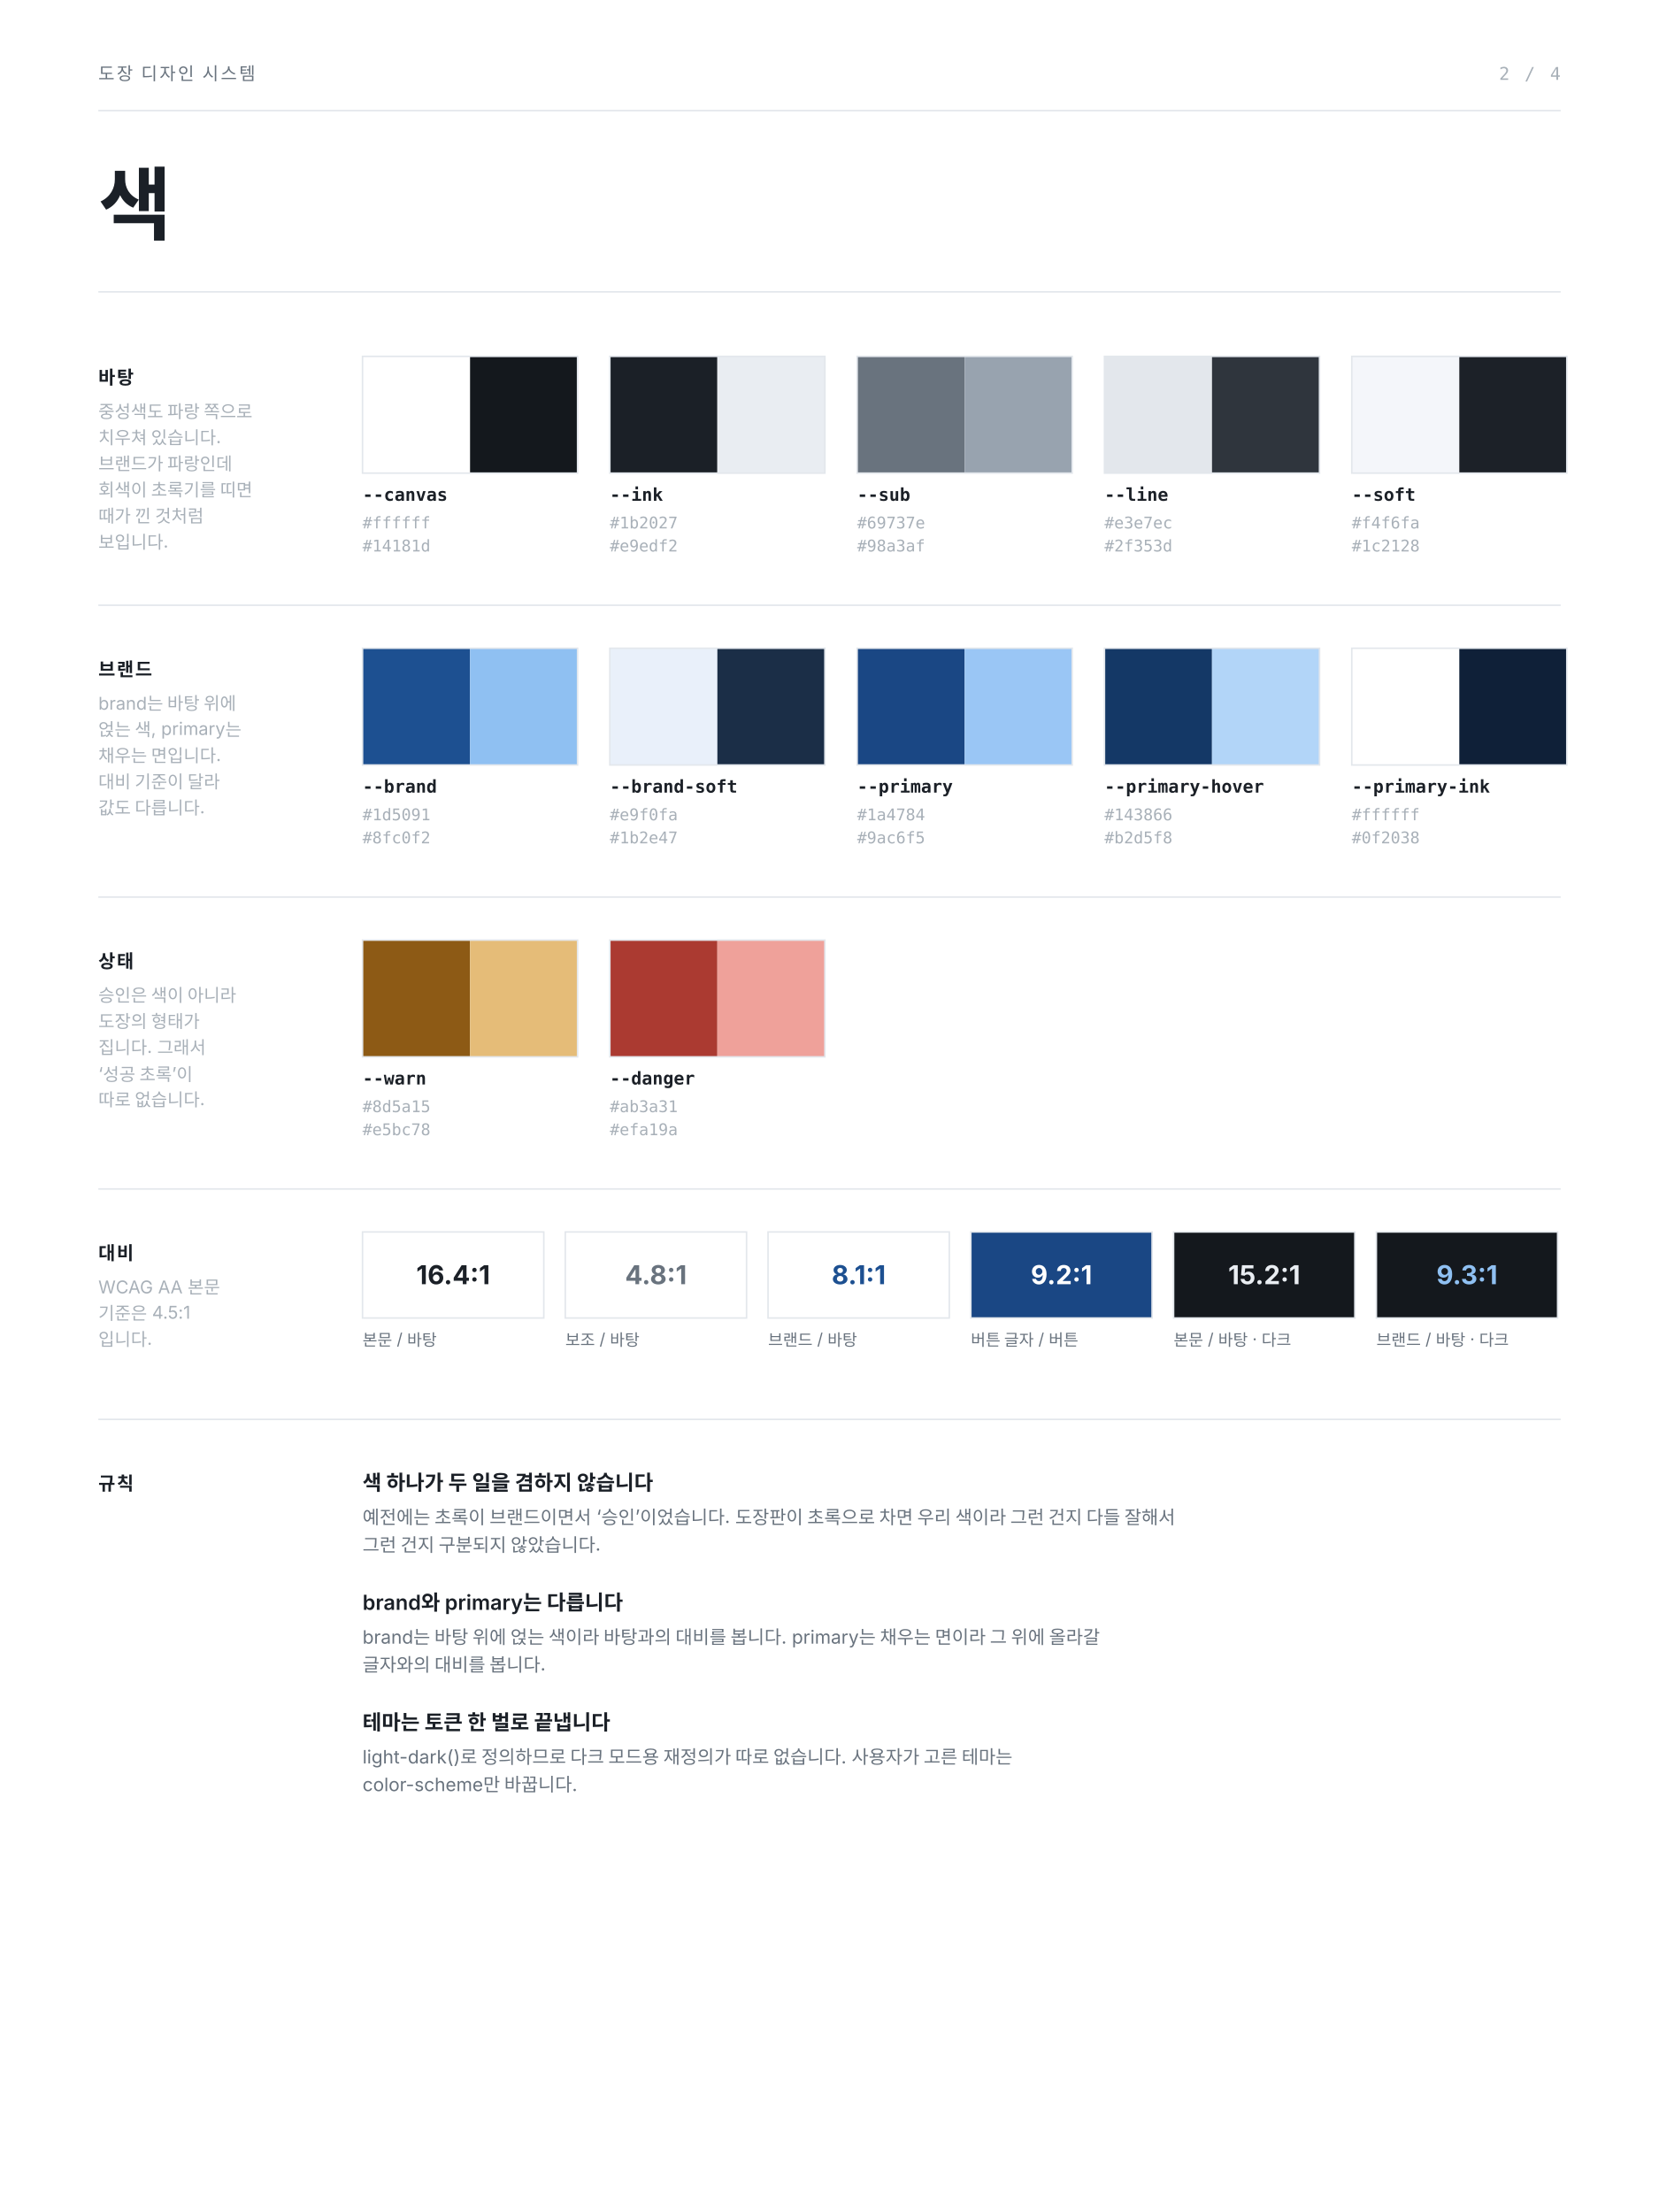
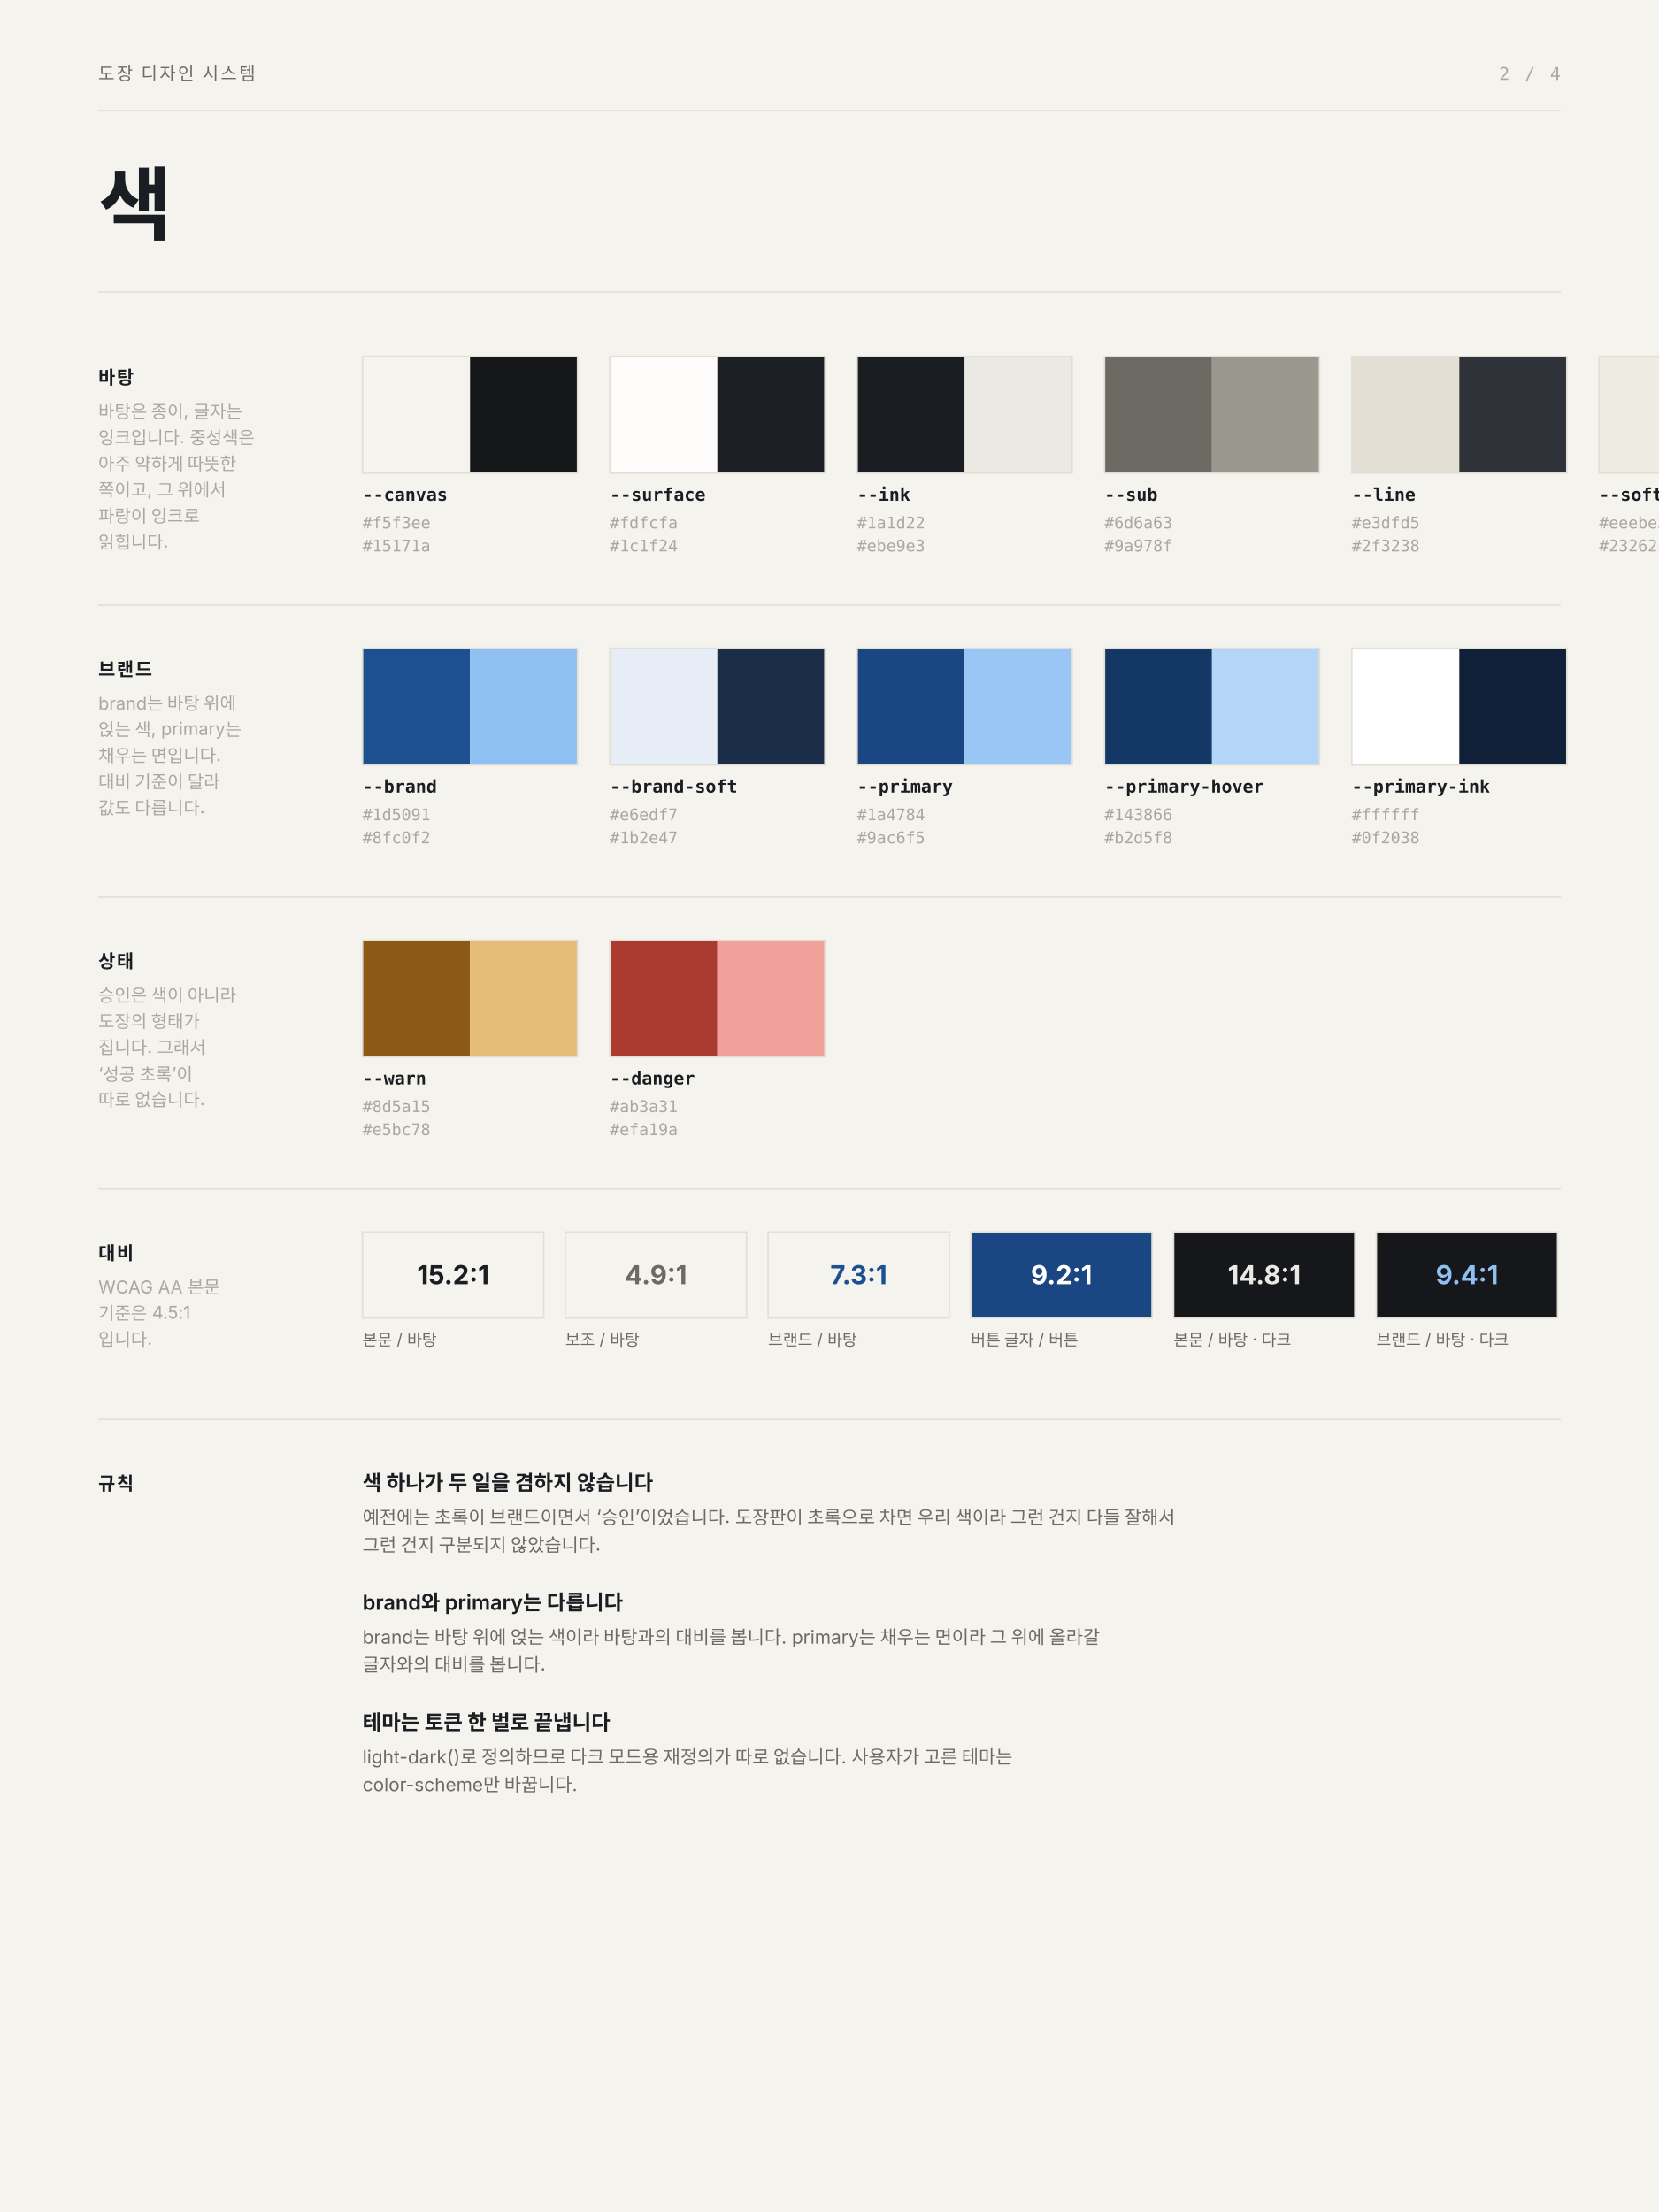
<svg xmlns="http://www.w3.org/2000/svg" viewBox="0 0 1080 1440" width="1080" height="1440">
  <defs />
-   <rect width="1080" height="1440" fill="#ffffff" />
-   <text x="64" y="52" font-size="11.5" fill="#69737e" font-family="ui-monospace, 'SF Mono', SFMono-Regular, Menlo, monospace" font-weight="500" letter-spacing="0.12em">도장 디자인 시스템</text>
-   <text x="1016" y="52" font-size="11.5" fill="#a8b0b8" font-family="ui-monospace, 'SF Mono', SFMono-Regular, Menlo, monospace" font-weight="500" letter-spacing="0.12em" text-anchor="end">2 / 4</text>
-   <line x1="64" y1="72" x2="1016" y2="72" stroke="#e3e7ec" stroke-width="1" />
-   <text x="64" y="152" font-size="52" fill="#1b2027" font-family="-apple-system, BlinkMacSystemFont, 'Apple SD Gothic Neo', 'Noto Sans KR', sans-serif" font-weight="700" letter-spacing="-0.03em">색</text>
-   <line x1="64" y1="190" x2="1016" y2="190" stroke="#e3e7ec" stroke-width="1" />
-   <text x="64" y="250" font-size="12" fill="#1b2027" font-family="ui-monospace, 'SF Mono', SFMono-Regular, Menlo, monospace" font-weight="600" letter-spacing="0.08em">바탕</text>
-   <text x="64" y="272" font-size="11.5" fill="#a8b0b8" font-family="-apple-system, BlinkMacSystemFont, 'Apple SD Gothic Neo', 'Noto Sans KR', sans-serif">중성색도 파랑 쪽으로</text>
-   <text x="64" y="289" font-size="11.5" fill="#a8b0b8" font-family="-apple-system, BlinkMacSystemFont, 'Apple SD Gothic Neo', 'Noto Sans KR', sans-serif">치우쳐 있습니다.</text>
-   <text x="64" y="306" font-size="11.5" fill="#a8b0b8" font-family="-apple-system, BlinkMacSystemFont, 'Apple SD Gothic Neo', 'Noto Sans KR', sans-serif">브랜드가 파랑인데</text>
-   <text x="64" y="323" font-size="11.5" fill="#a8b0b8" font-family="-apple-system, BlinkMacSystemFont, 'Apple SD Gothic Neo', 'Noto Sans KR', sans-serif">회색이 초록기를 띠면</text>
-   <text x="64" y="340" font-size="11.5" fill="#a8b0b8" font-family="-apple-system, BlinkMacSystemFont, 'Apple SD Gothic Neo', 'Noto Sans KR', sans-serif">때가 낀 것처럼</text>
-   <text x="64" y="357" font-size="11.5" fill="#a8b0b8" font-family="-apple-system, BlinkMacSystemFont, 'Apple SD Gothic Neo', 'Noto Sans KR', sans-serif">보입니다.</text>
-   <rect x="236" y="232" width="70" height="76" fill="#ffffff" />
-   <rect x="306" y="232" width="70" height="76" fill="#14181d" />
-   <rect x="236" y="232" width="140" height="76" fill="none" stroke="#e3e7ec" />
-   <text x="236" y="326" font-size="11.5" fill="#1b2027" font-family="ui-monospace, 'SF Mono', SFMono-Regular, Menlo, monospace" font-weight="600">--canvas</text>
-   <text x="236" y="344" font-size="10.5" fill="#a8b0b8" font-family="ui-monospace, 'SF Mono', SFMono-Regular, Menlo, monospace">#ffffff</text>
-   <text x="236" y="359" font-size="10.5" fill="#a8b0b8" font-family="ui-monospace, 'SF Mono', SFMono-Regular, Menlo, monospace">#14181d</text>
-   <rect x="397" y="232" width="70" height="76" fill="#1b2027" />
-   <rect x="467" y="232" width="70" height="76" fill="#e9edf2" />
-   <rect x="397" y="232" width="140" height="76" fill="none" stroke="#e3e7ec" />
-   <text x="397" y="326" font-size="11.5" fill="#1b2027" font-family="ui-monospace, 'SF Mono', SFMono-Regular, Menlo, monospace" font-weight="600">--ink</text>
-   <text x="397" y="344" font-size="10.5" fill="#a8b0b8" font-family="ui-monospace, 'SF Mono', SFMono-Regular, Menlo, monospace">#1b2027</text>
-   <text x="397" y="359" font-size="10.5" fill="#a8b0b8" font-family="ui-monospace, 'SF Mono', SFMono-Regular, Menlo, monospace">#e9edf2</text>
-   <rect x="558" y="232" width="70" height="76" fill="#69737e" />
-   <rect x="628" y="232" width="70" height="76" fill="#98a3af" />
-   <rect x="558" y="232" width="140" height="76" fill="none" stroke="#e3e7ec" />
-   <text x="558" y="326" font-size="11.5" fill="#1b2027" font-family="ui-monospace, 'SF Mono', SFMono-Regular, Menlo, monospace" font-weight="600">--sub</text>
-   <text x="558" y="344" font-size="10.5" fill="#a8b0b8" font-family="ui-monospace, 'SF Mono', SFMono-Regular, Menlo, monospace">#69737e</text>
-   <text x="558" y="359" font-size="10.5" fill="#a8b0b8" font-family="ui-monospace, 'SF Mono', SFMono-Regular, Menlo, monospace">#98a3af</text>
-   <rect x="719" y="232" width="70" height="76" fill="#e3e7ec" />
-   <rect x="789" y="232" width="70" height="76" fill="#2f353d" />
-   <rect x="719" y="232" width="140" height="76" fill="none" stroke="#e3e7ec" />
-   <text x="719" y="326" font-size="11.5" fill="#1b2027" font-family="ui-monospace, 'SF Mono', SFMono-Regular, Menlo, monospace" font-weight="600">--line</text>
-   <text x="719" y="344" font-size="10.5" fill="#a8b0b8" font-family="ui-monospace, 'SF Mono', SFMono-Regular, Menlo, monospace">#e3e7ec</text>
-   <text x="719" y="359" font-size="10.5" fill="#a8b0b8" font-family="ui-monospace, 'SF Mono', SFMono-Regular, Menlo, monospace">#2f353d</text>
-   <rect x="880" y="232" width="70" height="76" fill="#f4f6fa" />
-   <rect x="950" y="232" width="70" height="76" fill="#1c2128" />
-   <rect x="880" y="232" width="140" height="76" fill="none" stroke="#e3e7ec" />
-   <text x="880" y="326" font-size="11.5" fill="#1b2027" font-family="ui-monospace, 'SF Mono', SFMono-Regular, Menlo, monospace" font-weight="600">--soft</text>
-   <text x="880" y="344" font-size="10.5" fill="#a8b0b8" font-family="ui-monospace, 'SF Mono', SFMono-Regular, Menlo, monospace">#f4f6fa</text>
-   <text x="880" y="359" font-size="10.5" fill="#a8b0b8" font-family="ui-monospace, 'SF Mono', SFMono-Regular, Menlo, monospace">#1c2128</text>
-   <line x1="64" y1="394" x2="1016" y2="394" stroke="#e3e7ec" stroke-width="1" />
-   <text x="64" y="440" font-size="12" fill="#1b2027" font-family="ui-monospace, 'SF Mono', SFMono-Regular, Menlo, monospace" font-weight="600" letter-spacing="0.08em">브랜드</text>
-   <text x="64" y="462" font-size="11.5" fill="#a8b0b8" font-family="-apple-system, BlinkMacSystemFont, 'Apple SD Gothic Neo', 'Noto Sans KR', sans-serif">brand는 바탕 위에</text>
-   <text x="64" y="479" font-size="11.5" fill="#a8b0b8" font-family="-apple-system, BlinkMacSystemFont, 'Apple SD Gothic Neo', 'Noto Sans KR', sans-serif">얹는 색, primary는</text>
-   <text x="64" y="496" font-size="11.5" fill="#a8b0b8" font-family="-apple-system, BlinkMacSystemFont, 'Apple SD Gothic Neo', 'Noto Sans KR', sans-serif">채우는 면입니다.</text>
-   <text x="64" y="513" font-size="11.5" fill="#a8b0b8" font-family="-apple-system, BlinkMacSystemFont, 'Apple SD Gothic Neo', 'Noto Sans KR', sans-serif">대비 기준이 달라</text>
-   <text x="64" y="530" font-size="11.5" fill="#a8b0b8" font-family="-apple-system, BlinkMacSystemFont, 'Apple SD Gothic Neo', 'Noto Sans KR', sans-serif">값도 다릅니다.</text>
+   <rect width="1080" height="1440" fill="#f5f3ee" />
+   <text x="64" y="52" font-size="11.5" fill="#6d6a63" font-family="ui-monospace, 'SF Mono', SFMono-Regular, Menlo, monospace" font-weight="500" letter-spacing="0.12em">도장 디자인 시스템</text>
+   <text x="1016" y="52" font-size="11.5" fill="#aaa79f" font-family="ui-monospace, 'SF Mono', SFMono-Regular, Menlo, monospace" font-weight="500" letter-spacing="0.12em" text-anchor="end">2 / 4</text>
+   <line x1="64" y1="72" x2="1016" y2="72" stroke="#e3dfd5" stroke-width="1" />
+   <text x="64" y="152" font-size="52" fill="#1a1d22" font-family="-apple-system, BlinkMacSystemFont, 'Apple SD Gothic Neo', 'Noto Sans KR', sans-serif" font-weight="700" letter-spacing="-0.03em">색</text>
+   <line x1="64" y1="190" x2="1016" y2="190" stroke="#e3dfd5" stroke-width="1" />
+   <text x="64" y="250" font-size="12" fill="#1a1d22" font-family="ui-monospace, 'SF Mono', SFMono-Regular, Menlo, monospace" font-weight="600" letter-spacing="0.08em">바탕</text>
+   <text x="64" y="272" font-size="11.5" fill="#aaa79f" font-family="-apple-system, BlinkMacSystemFont, 'Apple SD Gothic Neo', 'Noto Sans KR', sans-serif">바탕은 종이, 글자는</text>
+   <text x="64" y="289" font-size="11.5" fill="#aaa79f" font-family="-apple-system, BlinkMacSystemFont, 'Apple SD Gothic Neo', 'Noto Sans KR', sans-serif">잉크입니다. 중성색은</text>
+   <text x="64" y="306" font-size="11.5" fill="#aaa79f" font-family="-apple-system, BlinkMacSystemFont, 'Apple SD Gothic Neo', 'Noto Sans KR', sans-serif">아주 약하게 따뜻한</text>
+   <text x="64" y="323" font-size="11.5" fill="#aaa79f" font-family="-apple-system, BlinkMacSystemFont, 'Apple SD Gothic Neo', 'Noto Sans KR', sans-serif">쪽이고, 그 위에서</text>
+   <text x="64" y="340" font-size="11.5" fill="#aaa79f" font-family="-apple-system, BlinkMacSystemFont, 'Apple SD Gothic Neo', 'Noto Sans KR', sans-serif">파랑이 잉크로</text>
+   <text x="64" y="357" font-size="11.5" fill="#aaa79f" font-family="-apple-system, BlinkMacSystemFont, 'Apple SD Gothic Neo', 'Noto Sans KR', sans-serif">읽힙니다.</text>
+   <rect x="236" y="232" width="70" height="76" fill="#f5f3ee" />
+   <rect x="306" y="232" width="70" height="76" fill="#15171a" />
+   <rect x="236" y="232" width="140" height="76" fill="none" stroke="#e3dfd5" />
+   <text x="236" y="326" font-size="11.5" fill="#1a1d22" font-family="ui-monospace, 'SF Mono', SFMono-Regular, Menlo, monospace" font-weight="600">--canvas</text>
+   <text x="236" y="344" font-size="10.5" fill="#aaa79f" font-family="ui-monospace, 'SF Mono', SFMono-Regular, Menlo, monospace">#f5f3ee</text>
+   <text x="236" y="359" font-size="10.5" fill="#aaa79f" font-family="ui-monospace, 'SF Mono', SFMono-Regular, Menlo, monospace">#15171a</text>
+   <rect x="397" y="232" width="70" height="76" fill="#fdfcfa" />
+   <rect x="467" y="232" width="70" height="76" fill="#1c1f24" />
+   <rect x="397" y="232" width="140" height="76" fill="none" stroke="#e3dfd5" />
+   <text x="397" y="326" font-size="11.5" fill="#1a1d22" font-family="ui-monospace, 'SF Mono', SFMono-Regular, Menlo, monospace" font-weight="600">--surface</text>
+   <text x="397" y="344" font-size="10.5" fill="#aaa79f" font-family="ui-monospace, 'SF Mono', SFMono-Regular, Menlo, monospace">#fdfcfa</text>
+   <text x="397" y="359" font-size="10.5" fill="#aaa79f" font-family="ui-monospace, 'SF Mono', SFMono-Regular, Menlo, monospace">#1c1f24</text>
+   <rect x="558" y="232" width="70" height="76" fill="#1a1d22" />
+   <rect x="628" y="232" width="70" height="76" fill="#ebe9e3" />
+   <rect x="558" y="232" width="140" height="76" fill="none" stroke="#e3dfd5" />
+   <text x="558" y="326" font-size="11.5" fill="#1a1d22" font-family="ui-monospace, 'SF Mono', SFMono-Regular, Menlo, monospace" font-weight="600">--ink</text>
+   <text x="558" y="344" font-size="10.5" fill="#aaa79f" font-family="ui-monospace, 'SF Mono', SFMono-Regular, Menlo, monospace">#1a1d22</text>
+   <text x="558" y="359" font-size="10.5" fill="#aaa79f" font-family="ui-monospace, 'SF Mono', SFMono-Regular, Menlo, monospace">#ebe9e3</text>
+   <rect x="719" y="232" width="70" height="76" fill="#6d6a63" />
+   <rect x="789" y="232" width="70" height="76" fill="#9a978f" />
+   <rect x="719" y="232" width="140" height="76" fill="none" stroke="#e3dfd5" />
+   <text x="719" y="326" font-size="11.5" fill="#1a1d22" font-family="ui-monospace, 'SF Mono', SFMono-Regular, Menlo, monospace" font-weight="600">--sub</text>
+   <text x="719" y="344" font-size="10.5" fill="#aaa79f" font-family="ui-monospace, 'SF Mono', SFMono-Regular, Menlo, monospace">#6d6a63</text>
+   <text x="719" y="359" font-size="10.5" fill="#aaa79f" font-family="ui-monospace, 'SF Mono', SFMono-Regular, Menlo, monospace">#9a978f</text>
+   <rect x="880" y="232" width="70" height="76" fill="#e3dfd5" />
+   <rect x="950" y="232" width="70" height="76" fill="#2f3238" />
+   <rect x="880" y="232" width="140" height="76" fill="none" stroke="#e3dfd5" />
+   <text x="880" y="326" font-size="11.5" fill="#1a1d22" font-family="ui-monospace, 'SF Mono', SFMono-Regular, Menlo, monospace" font-weight="600">--line</text>
+   <text x="880" y="344" font-size="10.5" fill="#aaa79f" font-family="ui-monospace, 'SF Mono', SFMono-Regular, Menlo, monospace">#e3dfd5</text>
+   <text x="880" y="359" font-size="10.5" fill="#aaa79f" font-family="ui-monospace, 'SF Mono', SFMono-Regular, Menlo, monospace">#2f3238</text>
+   <rect x="1041" y="232" width="70" height="76" fill="#eeebe3" />
+   <rect x="1111" y="232" width="70" height="76" fill="#23262c" />
+   <rect x="1041" y="232" width="140" height="76" fill="none" stroke="#e3dfd5" />
+   <text x="1041" y="326" font-size="11.5" fill="#1a1d22" font-family="ui-monospace, 'SF Mono', SFMono-Regular, Menlo, monospace" font-weight="600">--soft</text>
+   <text x="1041" y="344" font-size="10.5" fill="#aaa79f" font-family="ui-monospace, 'SF Mono', SFMono-Regular, Menlo, monospace">#eeebe3</text>
+   <text x="1041" y="359" font-size="10.5" fill="#aaa79f" font-family="ui-monospace, 'SF Mono', SFMono-Regular, Menlo, monospace">#23262c</text>
+   <line x1="64" y1="394" x2="1016" y2="394" stroke="#e3dfd5" stroke-width="1" />
+   <text x="64" y="440" font-size="12" fill="#1a1d22" font-family="ui-monospace, 'SF Mono', SFMono-Regular, Menlo, monospace" font-weight="600" letter-spacing="0.08em">브랜드</text>
+   <text x="64" y="462" font-size="11.5" fill="#aaa79f" font-family="-apple-system, BlinkMacSystemFont, 'Apple SD Gothic Neo', 'Noto Sans KR', sans-serif">brand는 바탕 위에</text>
+   <text x="64" y="479" font-size="11.5" fill="#aaa79f" font-family="-apple-system, BlinkMacSystemFont, 'Apple SD Gothic Neo', 'Noto Sans KR', sans-serif">얹는 색, primary는</text>
+   <text x="64" y="496" font-size="11.5" fill="#aaa79f" font-family="-apple-system, BlinkMacSystemFont, 'Apple SD Gothic Neo', 'Noto Sans KR', sans-serif">채우는 면입니다.</text>
+   <text x="64" y="513" font-size="11.5" fill="#aaa79f" font-family="-apple-system, BlinkMacSystemFont, 'Apple SD Gothic Neo', 'Noto Sans KR', sans-serif">대비 기준이 달라</text>
+   <text x="64" y="530" font-size="11.5" fill="#aaa79f" font-family="-apple-system, BlinkMacSystemFont, 'Apple SD Gothic Neo', 'Noto Sans KR', sans-serif">값도 다릅니다.</text>
  <rect x="236" y="422" width="70" height="76" fill="#1d5091" />
  <rect x="306" y="422" width="70" height="76" fill="#8fc0f2" />
-   <rect x="236" y="422" width="140" height="76" fill="none" stroke="#e3e7ec" />
-   <text x="236" y="516" font-size="11.5" fill="#1b2027" font-family="ui-monospace, 'SF Mono', SFMono-Regular, Menlo, monospace" font-weight="600">--brand</text>
-   <text x="236" y="534" font-size="10.5" fill="#a8b0b8" font-family="ui-monospace, 'SF Mono', SFMono-Regular, Menlo, monospace">#1d5091</text>
-   <text x="236" y="549" font-size="10.5" fill="#a8b0b8" font-family="ui-monospace, 'SF Mono', SFMono-Regular, Menlo, monospace">#8fc0f2</text>
-   <rect x="397" y="422" width="70" height="76" fill="#e9f0fa" />
+   <rect x="236" y="422" width="140" height="76" fill="none" stroke="#e3dfd5" />
+   <text x="236" y="516" font-size="11.5" fill="#1a1d22" font-family="ui-monospace, 'SF Mono', SFMono-Regular, Menlo, monospace" font-weight="600">--brand</text>
+   <text x="236" y="534" font-size="10.5" fill="#aaa79f" font-family="ui-monospace, 'SF Mono', SFMono-Regular, Menlo, monospace">#1d5091</text>
+   <text x="236" y="549" font-size="10.5" fill="#aaa79f" font-family="ui-monospace, 'SF Mono', SFMono-Regular, Menlo, monospace">#8fc0f2</text>
+   <rect x="397" y="422" width="70" height="76" fill="#e6edf7" />
  <rect x="467" y="422" width="70" height="76" fill="#1b2e47" />
-   <rect x="397" y="422" width="140" height="76" fill="none" stroke="#e3e7ec" />
-   <text x="397" y="516" font-size="11.5" fill="#1b2027" font-family="ui-monospace, 'SF Mono', SFMono-Regular, Menlo, monospace" font-weight="600">--brand-soft</text>
-   <text x="397" y="534" font-size="10.5" fill="#a8b0b8" font-family="ui-monospace, 'SF Mono', SFMono-Regular, Menlo, monospace">#e9f0fa</text>
-   <text x="397" y="549" font-size="10.5" fill="#a8b0b8" font-family="ui-monospace, 'SF Mono', SFMono-Regular, Menlo, monospace">#1b2e47</text>
+   <rect x="397" y="422" width="140" height="76" fill="none" stroke="#e3dfd5" />
+   <text x="397" y="516" font-size="11.5" fill="#1a1d22" font-family="ui-monospace, 'SF Mono', SFMono-Regular, Menlo, monospace" font-weight="600">--brand-soft</text>
+   <text x="397" y="534" font-size="10.5" fill="#aaa79f" font-family="ui-monospace, 'SF Mono', SFMono-Regular, Menlo, monospace">#e6edf7</text>
+   <text x="397" y="549" font-size="10.5" fill="#aaa79f" font-family="ui-monospace, 'SF Mono', SFMono-Regular, Menlo, monospace">#1b2e47</text>
  <rect x="558" y="422" width="70" height="76" fill="#1a4784" />
  <rect x="628" y="422" width="70" height="76" fill="#9ac6f5" />
-   <rect x="558" y="422" width="140" height="76" fill="none" stroke="#e3e7ec" />
-   <text x="558" y="516" font-size="11.5" fill="#1b2027" font-family="ui-monospace, 'SF Mono', SFMono-Regular, Menlo, monospace" font-weight="600">--primary</text>
-   <text x="558" y="534" font-size="10.5" fill="#a8b0b8" font-family="ui-monospace, 'SF Mono', SFMono-Regular, Menlo, monospace">#1a4784</text>
-   <text x="558" y="549" font-size="10.5" fill="#a8b0b8" font-family="ui-monospace, 'SF Mono', SFMono-Regular, Menlo, monospace">#9ac6f5</text>
+   <rect x="558" y="422" width="140" height="76" fill="none" stroke="#e3dfd5" />
+   <text x="558" y="516" font-size="11.5" fill="#1a1d22" font-family="ui-monospace, 'SF Mono', SFMono-Regular, Menlo, monospace" font-weight="600">--primary</text>
+   <text x="558" y="534" font-size="10.5" fill="#aaa79f" font-family="ui-monospace, 'SF Mono', SFMono-Regular, Menlo, monospace">#1a4784</text>
+   <text x="558" y="549" font-size="10.5" fill="#aaa79f" font-family="ui-monospace, 'SF Mono', SFMono-Regular, Menlo, monospace">#9ac6f5</text>
  <rect x="719" y="422" width="70" height="76" fill="#143866" />
  <rect x="789" y="422" width="70" height="76" fill="#b2d5f8" />
-   <rect x="719" y="422" width="140" height="76" fill="none" stroke="#e3e7ec" />
-   <text x="719" y="516" font-size="11.5" fill="#1b2027" font-family="ui-monospace, 'SF Mono', SFMono-Regular, Menlo, monospace" font-weight="600">--primary-hover</text>
-   <text x="719" y="534" font-size="10.5" fill="#a8b0b8" font-family="ui-monospace, 'SF Mono', SFMono-Regular, Menlo, monospace">#143866</text>
-   <text x="719" y="549" font-size="10.5" fill="#a8b0b8" font-family="ui-monospace, 'SF Mono', SFMono-Regular, Menlo, monospace">#b2d5f8</text>
+   <rect x="719" y="422" width="140" height="76" fill="none" stroke="#e3dfd5" />
+   <text x="719" y="516" font-size="11.5" fill="#1a1d22" font-family="ui-monospace, 'SF Mono', SFMono-Regular, Menlo, monospace" font-weight="600">--primary-hover</text>
+   <text x="719" y="534" font-size="10.5" fill="#aaa79f" font-family="ui-monospace, 'SF Mono', SFMono-Regular, Menlo, monospace">#143866</text>
+   <text x="719" y="549" font-size="10.5" fill="#aaa79f" font-family="ui-monospace, 'SF Mono', SFMono-Regular, Menlo, monospace">#b2d5f8</text>
  <rect x="880" y="422" width="70" height="76" fill="#ffffff" />
  <rect x="950" y="422" width="70" height="76" fill="#0f2038" />
-   <rect x="880" y="422" width="140" height="76" fill="none" stroke="#e3e7ec" />
-   <text x="880" y="516" font-size="11.5" fill="#1b2027" font-family="ui-monospace, 'SF Mono', SFMono-Regular, Menlo, monospace" font-weight="600">--primary-ink</text>
-   <text x="880" y="534" font-size="10.5" fill="#a8b0b8" font-family="ui-monospace, 'SF Mono', SFMono-Regular, Menlo, monospace">#ffffff</text>
-   <text x="880" y="549" font-size="10.5" fill="#a8b0b8" font-family="ui-monospace, 'SF Mono', SFMono-Regular, Menlo, monospace">#0f2038</text>
-   <line x1="64" y1="584" x2="1016" y2="584" stroke="#e3e7ec" stroke-width="1" />
-   <text x="64" y="630" font-size="12" fill="#1b2027" font-family="ui-monospace, 'SF Mono', SFMono-Regular, Menlo, monospace" font-weight="600" letter-spacing="0.08em">상태</text>
-   <text x="64" y="652" font-size="11.5" fill="#a8b0b8" font-family="-apple-system, BlinkMacSystemFont, 'Apple SD Gothic Neo', 'Noto Sans KR', sans-serif">승인은 색이 아니라</text>
-   <text x="64" y="669" font-size="11.5" fill="#a8b0b8" font-family="-apple-system, BlinkMacSystemFont, 'Apple SD Gothic Neo', 'Noto Sans KR', sans-serif">도장의 형태가</text>
-   <text x="64" y="686" font-size="11.5" fill="#a8b0b8" font-family="-apple-system, BlinkMacSystemFont, 'Apple SD Gothic Neo', 'Noto Sans KR', sans-serif">집니다. 그래서</text>
-   <text x="64" y="703" font-size="11.5" fill="#a8b0b8" font-family="-apple-system, BlinkMacSystemFont, 'Apple SD Gothic Neo', 'Noto Sans KR', sans-serif">‘성공 초록’이</text>
-   <text x="64" y="720" font-size="11.5" fill="#a8b0b8" font-family="-apple-system, BlinkMacSystemFont, 'Apple SD Gothic Neo', 'Noto Sans KR', sans-serif">따로 없습니다.</text>
+   <rect x="880" y="422" width="140" height="76" fill="none" stroke="#e3dfd5" />
+   <text x="880" y="516" font-size="11.5" fill="#1a1d22" font-family="ui-monospace, 'SF Mono', SFMono-Regular, Menlo, monospace" font-weight="600">--primary-ink</text>
+   <text x="880" y="534" font-size="10.5" fill="#aaa79f" font-family="ui-monospace, 'SF Mono', SFMono-Regular, Menlo, monospace">#ffffff</text>
+   <text x="880" y="549" font-size="10.5" fill="#aaa79f" font-family="ui-monospace, 'SF Mono', SFMono-Regular, Menlo, monospace">#0f2038</text>
+   <line x1="64" y1="584" x2="1016" y2="584" stroke="#e3dfd5" stroke-width="1" />
+   <text x="64" y="630" font-size="12" fill="#1a1d22" font-family="ui-monospace, 'SF Mono', SFMono-Regular, Menlo, monospace" font-weight="600" letter-spacing="0.08em">상태</text>
+   <text x="64" y="652" font-size="11.5" fill="#aaa79f" font-family="-apple-system, BlinkMacSystemFont, 'Apple SD Gothic Neo', 'Noto Sans KR', sans-serif">승인은 색이 아니라</text>
+   <text x="64" y="669" font-size="11.5" fill="#aaa79f" font-family="-apple-system, BlinkMacSystemFont, 'Apple SD Gothic Neo', 'Noto Sans KR', sans-serif">도장의 형태가</text>
+   <text x="64" y="686" font-size="11.5" fill="#aaa79f" font-family="-apple-system, BlinkMacSystemFont, 'Apple SD Gothic Neo', 'Noto Sans KR', sans-serif">집니다. 그래서</text>
+   <text x="64" y="703" font-size="11.5" fill="#aaa79f" font-family="-apple-system, BlinkMacSystemFont, 'Apple SD Gothic Neo', 'Noto Sans KR', sans-serif">‘성공 초록’이</text>
+   <text x="64" y="720" font-size="11.5" fill="#aaa79f" font-family="-apple-system, BlinkMacSystemFont, 'Apple SD Gothic Neo', 'Noto Sans KR', sans-serif">따로 없습니다.</text>
  <rect x="236" y="612" width="70" height="76" fill="#8d5a15" />
  <rect x="306" y="612" width="70" height="76" fill="#e5bc78" />
-   <rect x="236" y="612" width="140" height="76" fill="none" stroke="#e3e7ec" />
-   <text x="236" y="706" font-size="11.5" fill="#1b2027" font-family="ui-monospace, 'SF Mono', SFMono-Regular, Menlo, monospace" font-weight="600">--warn</text>
-   <text x="236" y="724" font-size="10.5" fill="#a8b0b8" font-family="ui-monospace, 'SF Mono', SFMono-Regular, Menlo, monospace">#8d5a15</text>
-   <text x="236" y="739" font-size="10.5" fill="#a8b0b8" font-family="ui-monospace, 'SF Mono', SFMono-Regular, Menlo, monospace">#e5bc78</text>
+   <rect x="236" y="612" width="140" height="76" fill="none" stroke="#e3dfd5" />
+   <text x="236" y="706" font-size="11.5" fill="#1a1d22" font-family="ui-monospace, 'SF Mono', SFMono-Regular, Menlo, monospace" font-weight="600">--warn</text>
+   <text x="236" y="724" font-size="10.5" fill="#aaa79f" font-family="ui-monospace, 'SF Mono', SFMono-Regular, Menlo, monospace">#8d5a15</text>
+   <text x="236" y="739" font-size="10.5" fill="#aaa79f" font-family="ui-monospace, 'SF Mono', SFMono-Regular, Menlo, monospace">#e5bc78</text>
  <rect x="397" y="612" width="70" height="76" fill="#ab3a31" />
  <rect x="467" y="612" width="70" height="76" fill="#efa19a" />
-   <rect x="397" y="612" width="140" height="76" fill="none" stroke="#e3e7ec" />
-   <text x="397" y="706" font-size="11.5" fill="#1b2027" font-family="ui-monospace, 'SF Mono', SFMono-Regular, Menlo, monospace" font-weight="600">--danger</text>
-   <text x="397" y="724" font-size="10.5" fill="#a8b0b8" font-family="ui-monospace, 'SF Mono', SFMono-Regular, Menlo, monospace">#ab3a31</text>
-   <text x="397" y="739" font-size="10.5" fill="#a8b0b8" font-family="ui-monospace, 'SF Mono', SFMono-Regular, Menlo, monospace">#efa19a</text>
-   <line x1="64" y1="774" x2="1016" y2="774" stroke="#e3e7ec" stroke-width="1" />
-   <text x="64" y="820" font-size="12" fill="#1b2027" font-family="ui-monospace, 'SF Mono', SFMono-Regular, Menlo, monospace" font-weight="600" letter-spacing="0.08em">대비</text>
-   <text x="64" y="842" font-size="11.5" fill="#a8b0b8" font-family="-apple-system, BlinkMacSystemFont, 'Apple SD Gothic Neo', 'Noto Sans KR', sans-serif">WCAG AA 본문</text>
-   <text x="64" y="859" font-size="11.5" fill="#a8b0b8" font-family="-apple-system, BlinkMacSystemFont, 'Apple SD Gothic Neo', 'Noto Sans KR', sans-serif">기준은 4.5:1</text>
-   <text x="64" y="876" font-size="11.5" fill="#a8b0b8" font-family="-apple-system, BlinkMacSystemFont, 'Apple SD Gothic Neo', 'Noto Sans KR', sans-serif">입니다.</text>
-   <rect x="236" y="802" width="118" height="56" fill="#ffffff" stroke="#e3e7ec" />
-   <text x="295" y="836" font-size="17" fill="#1b2027" font-family="-apple-system, BlinkMacSystemFont, 'Apple SD Gothic Neo', 'Noto Sans KR', sans-serif" font-weight="700" text-anchor="middle">16.4:1</text>
-   <text x="236" y="876" font-size="10.5" fill="#69737e" font-family="-apple-system, BlinkMacSystemFont, 'Apple SD Gothic Neo', 'Noto Sans KR', sans-serif">본문 / 바탕</text>
-   <rect x="368" y="802" width="118" height="56" fill="#ffffff" stroke="#e3e7ec" />
-   <text x="427" y="836" font-size="17" fill="#69737e" font-family="-apple-system, BlinkMacSystemFont, 'Apple SD Gothic Neo', 'Noto Sans KR', sans-serif" font-weight="700" text-anchor="middle">4.8:1</text>
-   <text x="368" y="876" font-size="10.5" fill="#69737e" font-family="-apple-system, BlinkMacSystemFont, 'Apple SD Gothic Neo', 'Noto Sans KR', sans-serif">보조 / 바탕</text>
-   <rect x="500" y="802" width="118" height="56" fill="#ffffff" stroke="#e3e7ec" />
-   <text x="559" y="836" font-size="17" fill="#1d5091" font-family="-apple-system, BlinkMacSystemFont, 'Apple SD Gothic Neo', 'Noto Sans KR', sans-serif" font-weight="700" text-anchor="middle">8.1:1</text>
-   <text x="500" y="876" font-size="10.5" fill="#69737e" font-family="-apple-system, BlinkMacSystemFont, 'Apple SD Gothic Neo', 'Noto Sans KR', sans-serif">브랜드 / 바탕</text>
-   <rect x="632" y="802" width="118" height="56" fill="#1a4784" stroke="#e3e7ec" />
+   <rect x="397" y="612" width="140" height="76" fill="none" stroke="#e3dfd5" />
+   <text x="397" y="706" font-size="11.5" fill="#1a1d22" font-family="ui-monospace, 'SF Mono', SFMono-Regular, Menlo, monospace" font-weight="600">--danger</text>
+   <text x="397" y="724" font-size="10.5" fill="#aaa79f" font-family="ui-monospace, 'SF Mono', SFMono-Regular, Menlo, monospace">#ab3a31</text>
+   <text x="397" y="739" font-size="10.5" fill="#aaa79f" font-family="ui-monospace, 'SF Mono', SFMono-Regular, Menlo, monospace">#efa19a</text>
+   <line x1="64" y1="774" x2="1016" y2="774" stroke="#e3dfd5" stroke-width="1" />
+   <text x="64" y="820" font-size="12" fill="#1a1d22" font-family="ui-monospace, 'SF Mono', SFMono-Regular, Menlo, monospace" font-weight="600" letter-spacing="0.08em">대비</text>
+   <text x="64" y="842" font-size="11.5" fill="#aaa79f" font-family="-apple-system, BlinkMacSystemFont, 'Apple SD Gothic Neo', 'Noto Sans KR', sans-serif">WCAG AA 본문</text>
+   <text x="64" y="859" font-size="11.5" fill="#aaa79f" font-family="-apple-system, BlinkMacSystemFont, 'Apple SD Gothic Neo', 'Noto Sans KR', sans-serif">기준은 4.5:1</text>
+   <text x="64" y="876" font-size="11.5" fill="#aaa79f" font-family="-apple-system, BlinkMacSystemFont, 'Apple SD Gothic Neo', 'Noto Sans KR', sans-serif">입니다.</text>
+   <rect x="236" y="802" width="118" height="56" fill="#f5f3ee" stroke="#e3dfd5" />
+   <text x="295" y="836" font-size="17" fill="#1a1d22" font-family="-apple-system, BlinkMacSystemFont, 'Apple SD Gothic Neo', 'Noto Sans KR', sans-serif" font-weight="700" text-anchor="middle">15.2:1</text>
+   <text x="236" y="876" font-size="10.5" fill="#6d6a63" font-family="-apple-system, BlinkMacSystemFont, 'Apple SD Gothic Neo', 'Noto Sans KR', sans-serif">본문 / 바탕</text>
+   <rect x="368" y="802" width="118" height="56" fill="#f5f3ee" stroke="#e3dfd5" />
+   <text x="427" y="836" font-size="17" fill="#6d6a63" font-family="-apple-system, BlinkMacSystemFont, 'Apple SD Gothic Neo', 'Noto Sans KR', sans-serif" font-weight="700" text-anchor="middle">4.9:1</text>
+   <text x="368" y="876" font-size="10.5" fill="#6d6a63" font-family="-apple-system, BlinkMacSystemFont, 'Apple SD Gothic Neo', 'Noto Sans KR', sans-serif">보조 / 바탕</text>
+   <rect x="500" y="802" width="118" height="56" fill="#f5f3ee" stroke="#e3dfd5" />
+   <text x="559" y="836" font-size="17" fill="#1d5091" font-family="-apple-system, BlinkMacSystemFont, 'Apple SD Gothic Neo', 'Noto Sans KR', sans-serif" font-weight="700" text-anchor="middle">7.3:1</text>
+   <text x="500" y="876" font-size="10.5" fill="#6d6a63" font-family="-apple-system, BlinkMacSystemFont, 'Apple SD Gothic Neo', 'Noto Sans KR', sans-serif">브랜드 / 바탕</text>
+   <rect x="632" y="802" width="118" height="56" fill="#1a4784" stroke="#e3dfd5" />
  <text x="691" y="836" font-size="17" fill="#ffffff" font-family="-apple-system, BlinkMacSystemFont, 'Apple SD Gothic Neo', 'Noto Sans KR', sans-serif" font-weight="700" text-anchor="middle">9.2:1</text>
-   <text x="632" y="876" font-size="10.5" fill="#69737e" font-family="-apple-system, BlinkMacSystemFont, 'Apple SD Gothic Neo', 'Noto Sans KR', sans-serif">버튼 글자 / 버튼</text>
-   <rect x="764" y="802" width="118" height="56" fill="#14181d" stroke="#e3e7ec" />
-   <text x="823" y="836" font-size="17" fill="#e9edf2" font-family="-apple-system, BlinkMacSystemFont, 'Apple SD Gothic Neo', 'Noto Sans KR', sans-serif" font-weight="700" text-anchor="middle">15.2:1</text>
-   <text x="764" y="876" font-size="10.5" fill="#69737e" font-family="-apple-system, BlinkMacSystemFont, 'Apple SD Gothic Neo', 'Noto Sans KR', sans-serif">본문 / 바탕 · 다크</text>
-   <rect x="896" y="802" width="118" height="56" fill="#14181d" stroke="#e3e7ec" />
-   <text x="955" y="836" font-size="17" fill="#8fc0f2" font-family="-apple-system, BlinkMacSystemFont, 'Apple SD Gothic Neo', 'Noto Sans KR', sans-serif" font-weight="700" text-anchor="middle">9.3:1</text>
-   <text x="896" y="876" font-size="10.5" fill="#69737e" font-family="-apple-system, BlinkMacSystemFont, 'Apple SD Gothic Neo', 'Noto Sans KR', sans-serif">브랜드 / 바탕 · 다크</text>
-   <line x1="64" y1="924" x2="1016" y2="924" stroke="#e3e7ec" stroke-width="1" />
-   <text x="64" y="970" font-size="12" fill="#1b2027" font-family="ui-monospace, 'SF Mono', SFMono-Regular, Menlo, monospace" font-weight="600" letter-spacing="0.08em">규칙</text>
-   <text x="236" y="970" font-size="13.5" fill="#1b2027" font-family="-apple-system, BlinkMacSystemFont, 'Apple SD Gothic Neo', 'Noto Sans KR', sans-serif" font-weight="600">색 하나가 두 일을 겸하지 않습니다</text>
-   <text x="236" y="992" font-size="12" fill="#69737e" font-family="-apple-system, BlinkMacSystemFont, 'Apple SD Gothic Neo', 'Noto Sans KR', sans-serif">예전에는 초록이 브랜드이면서 ‘승인’이었습니다. 도장판이 초록으로 차면 우리 색이라 그런 건지 다들 잘해서</text>
-   <text x="236" y="1010" font-size="12" fill="#69737e" font-family="-apple-system, BlinkMacSystemFont, 'Apple SD Gothic Neo', 'Noto Sans KR', sans-serif">그런 건지 구분되지 않았습니다.</text>
-   <text x="236" y="1048" font-size="13.5" fill="#1b2027" font-family="-apple-system, BlinkMacSystemFont, 'Apple SD Gothic Neo', 'Noto Sans KR', sans-serif" font-weight="600">brand와 primary는 다릅니다</text>
-   <text x="236" y="1070" font-size="12" fill="#69737e" font-family="-apple-system, BlinkMacSystemFont, 'Apple SD Gothic Neo', 'Noto Sans KR', sans-serif">brand는 바탕 위에 얹는 색이라 바탕과의 대비를 봅니다. primary는 채우는 면이라 그 위에 올라갈</text>
-   <text x="236" y="1088" font-size="12" fill="#69737e" font-family="-apple-system, BlinkMacSystemFont, 'Apple SD Gothic Neo', 'Noto Sans KR', sans-serif">글자와의 대비를 봅니다.</text>
-   <text x="236" y="1126" font-size="13.5" fill="#1b2027" font-family="-apple-system, BlinkMacSystemFont, 'Apple SD Gothic Neo', 'Noto Sans KR', sans-serif" font-weight="600">테마는 토큰 한 벌로 끝냅니다</text>
-   <text x="236" y="1148" font-size="12" fill="#69737e" font-family="-apple-system, BlinkMacSystemFont, 'Apple SD Gothic Neo', 'Noto Sans KR', sans-serif">light-dark()로 정의하므로 다크 모드용 재정의가 따로 없습니다. 사용자가 고른 테마는</text>
-   <text x="236" y="1166" font-size="12" fill="#69737e" font-family="-apple-system, BlinkMacSystemFont, 'Apple SD Gothic Neo', 'Noto Sans KR', sans-serif">color-scheme만 바꿉니다.</text>
+   <text x="632" y="876" font-size="10.5" fill="#6d6a63" font-family="-apple-system, BlinkMacSystemFont, 'Apple SD Gothic Neo', 'Noto Sans KR', sans-serif">버튼 글자 / 버튼</text>
+   <rect x="764" y="802" width="118" height="56" fill="#15171a" stroke="#e3dfd5" />
+   <text x="823" y="836" font-size="17" fill="#ebe9e3" font-family="-apple-system, BlinkMacSystemFont, 'Apple SD Gothic Neo', 'Noto Sans KR', sans-serif" font-weight="700" text-anchor="middle">14.8:1</text>
+   <text x="764" y="876" font-size="10.5" fill="#6d6a63" font-family="-apple-system, BlinkMacSystemFont, 'Apple SD Gothic Neo', 'Noto Sans KR', sans-serif">본문 / 바탕 · 다크</text>
+   <rect x="896" y="802" width="118" height="56" fill="#15171a" stroke="#e3dfd5" />
+   <text x="955" y="836" font-size="17" fill="#8fc0f2" font-family="-apple-system, BlinkMacSystemFont, 'Apple SD Gothic Neo', 'Noto Sans KR', sans-serif" font-weight="700" text-anchor="middle">9.4:1</text>
+   <text x="896" y="876" font-size="10.5" fill="#6d6a63" font-family="-apple-system, BlinkMacSystemFont, 'Apple SD Gothic Neo', 'Noto Sans KR', sans-serif">브랜드 / 바탕 · 다크</text>
+   <line x1="64" y1="924" x2="1016" y2="924" stroke="#e3dfd5" stroke-width="1" />
+   <text x="64" y="970" font-size="12" fill="#1a1d22" font-family="ui-monospace, 'SF Mono', SFMono-Regular, Menlo, monospace" font-weight="600" letter-spacing="0.08em">규칙</text>
+   <text x="236" y="970" font-size="13.5" fill="#1a1d22" font-family="-apple-system, BlinkMacSystemFont, 'Apple SD Gothic Neo', 'Noto Sans KR', sans-serif" font-weight="600">색 하나가 두 일을 겸하지 않습니다</text>
+   <text x="236" y="992" font-size="12" fill="#6d6a63" font-family="-apple-system, BlinkMacSystemFont, 'Apple SD Gothic Neo', 'Noto Sans KR', sans-serif">예전에는 초록이 브랜드이면서 ‘승인’이었습니다. 도장판이 초록으로 차면 우리 색이라 그런 건지 다들 잘해서</text>
+   <text x="236" y="1010" font-size="12" fill="#6d6a63" font-family="-apple-system, BlinkMacSystemFont, 'Apple SD Gothic Neo', 'Noto Sans KR', sans-serif">그런 건지 구분되지 않았습니다.</text>
+   <text x="236" y="1048" font-size="13.5" fill="#1a1d22" font-family="-apple-system, BlinkMacSystemFont, 'Apple SD Gothic Neo', 'Noto Sans KR', sans-serif" font-weight="600">brand와 primary는 다릅니다</text>
+   <text x="236" y="1070" font-size="12" fill="#6d6a63" font-family="-apple-system, BlinkMacSystemFont, 'Apple SD Gothic Neo', 'Noto Sans KR', sans-serif">brand는 바탕 위에 얹는 색이라 바탕과의 대비를 봅니다. primary는 채우는 면이라 그 위에 올라갈</text>
+   <text x="236" y="1088" font-size="12" fill="#6d6a63" font-family="-apple-system, BlinkMacSystemFont, 'Apple SD Gothic Neo', 'Noto Sans KR', sans-serif">글자와의 대비를 봅니다.</text>
+   <text x="236" y="1126" font-size="13.5" fill="#1a1d22" font-family="-apple-system, BlinkMacSystemFont, 'Apple SD Gothic Neo', 'Noto Sans KR', sans-serif" font-weight="600">테마는 토큰 한 벌로 끝냅니다</text>
+   <text x="236" y="1148" font-size="12" fill="#6d6a63" font-family="-apple-system, BlinkMacSystemFont, 'Apple SD Gothic Neo', 'Noto Sans KR', sans-serif">light-dark()로 정의하므로 다크 모드용 재정의가 따로 없습니다. 사용자가 고른 테마는</text>
+   <text x="236" y="1166" font-size="12" fill="#6d6a63" font-family="-apple-system, BlinkMacSystemFont, 'Apple SD Gothic Neo', 'Noto Sans KR', sans-serif">color-scheme만 바꿉니다.</text>
</svg>
